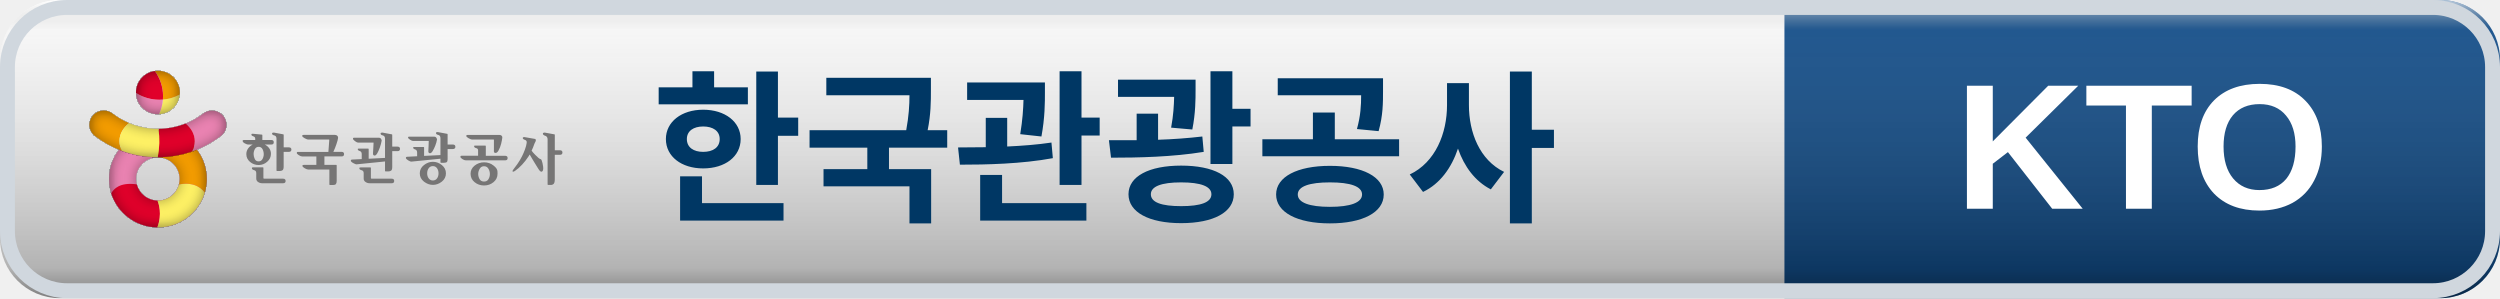
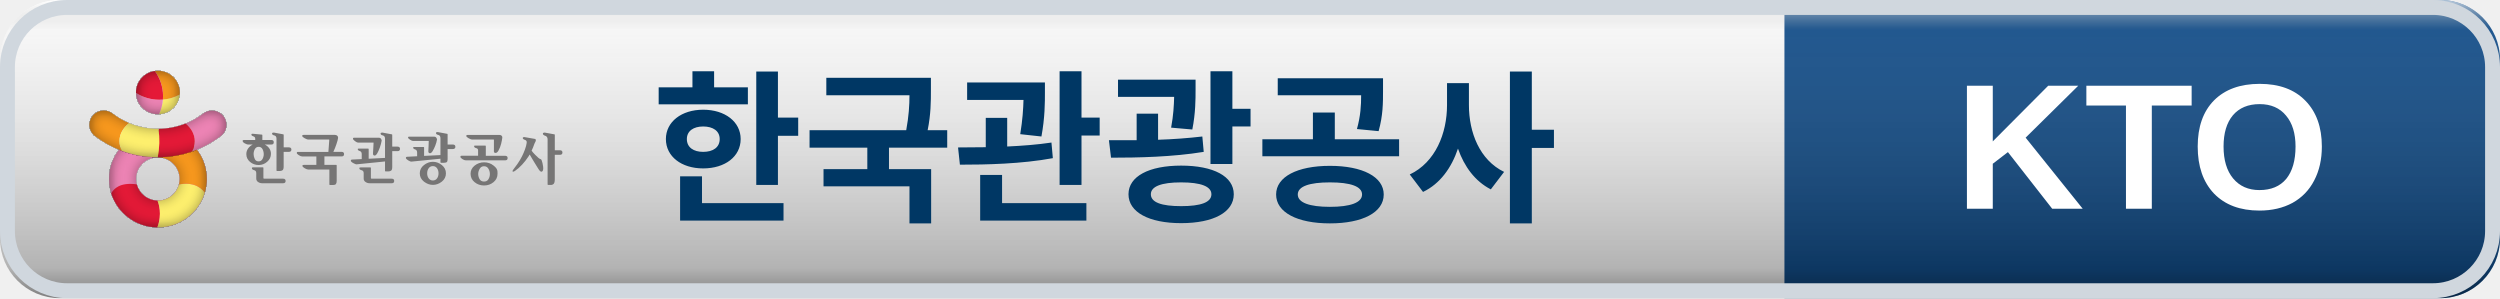
<svg xmlns="http://www.w3.org/2000/svg" width="167.7" height="20" viewBox="0 0 167.7 20" role="img" aria-label="한국관광공사 KTO">
  <defs>
    <clipPath id="badge-shape">
      <rect width="167.7" height="20" rx="4" />
    </clipPath>
  </defs>
  <g clip-path="url(#badge-shape)">
    <rect width="167.7" height="20" rx="4" fill="#ffffff" />
    <path d="M119.7 0h48v20h-48z" fill="#134f8c" />
    <defs>
      <linearGradient id="gloss" x2="0" y2="100%">
        <stop offset="0" stop-color="#fff" stop-opacity=".7" />
        <stop offset=".1" stop-color="#aaa" stop-opacity=".1" />
        <stop offset=".9" stop-color="#000" stop-opacity=".3" />
        <stop offset="1" stop-color="#000" stop-opacity=".5" />
      </linearGradient>
    </defs>
    <rect width="167.7" height="20" rx="4" fill="url(#gloss)" />
  </g>
  <rect x="0.5" y="0.5" width="166.7" height="19" rx="4" fill="none" stroke="#d0d7de" />
  <g transform="translate(6.000 4.750) scale(0.228261)">
    <path fill="#767575" d="M50.82 20.335h2.636q.712-.001.712.665c0 .447-.238.666-.712.666h-1.949c.54.251.983.616 1.318 1.095.344.47.508 1.015.508 1.631 0 .917-.36 1.688-1.089 2.329s-1.572.966-2.521.966a3.84 3.84 0 0 1-2.53-.917q-1.09-.926-1.089-2.288c0-.625.18-1.185.532-1.672a3.6 3.6 0 0 1 1.335-1.136h-1.35c-.197 0-.517-.114-.95-.34-.434-.228-.655-.48-.655-.747 0-.122.049-.195.163-.22.099-.024.189-.032.27-.032h3.267v-.39c0-.348-.188-.576-.565-.697-.369-.122-.557-.284-.557-.503 0-.098.033-.17.099-.203a.6.6 0 0 1 .261-.049l2.694.252c.057 0 .09.016.122.04.033.033.041.073.041.13v1.42zm.294 11.133q-.002.136.058.186c.04.033.106.05.212.05h5.534c.483 0 .729.226.729.673 0 .446-.246.665-.729.665h-6.156q-.663 0-1.203-.365c-.36-.235-.54-.584-.54-1.023v-1.622c0-.455-.213-.739-.639-.844q-.638-.159-.638-.56c0-.122.032-.195.106-.227a.9.9 0 0 1 .287-.04h2.824c.049 0 .098.015.122.04a.2.2 0 0 1 .041.13v2.937zm-2.873-7.01q0 .763.344 1.468.345.692 1.121.69c.508 0 .884-.228 1.138-.674q.379-.68.377-1.444a3.2 3.2 0 0 0-.36-1.477q-.367-.681-1.138-.682c-.5 0-.868.228-1.114.674a3 3 0 0 0-.368 1.444m8.833-1.964h1.498c.516 0 .777.219.777.665q-.002.667-.777.665h-1.498v4.285c0 .576-.107.949-.328 1.103-.22.162-.49.236-.818.236h-.794a.16.16 0 0 1-.115-.05.16.16 0 0 1-.05-.113v-9.323c0-.56-.22-.876-.654-.974-.434-.09-.647-.276-.647-.568q-.001-.183.156-.219.16-.048.368-.049l2.726.511c.057 0 .099.017.123.041.033.033.041.065.041.122v3.668zm13.146 1.329.263-3.513c0-.033 0-.057-.009-.073s-.032-.033-.09-.033h-6.14c-.18 0-.507-.13-.99-.381-.483-.26-.728-.487-.728-.706q.002-.185.139-.235a.8.8 0 0 1 .254-.049h9.225c.279 0 .508.081.688.26.18.17.262.373.237.608-.04.438-.213 1.08-.507 1.915a19 19 0 0 1-.884 2.2h2.406c.5 0 .745.226.745.673 0 .446-.245.673-.745.673H69.05v2.475h3.446a.2.2 0 0 1 .115.04c.033.025.049.074.049.13v4.496c0 .446-.074.763-.221.965-.147.195-.426.292-.819.292h-.95a.16.16 0 0 1-.114-.048.16.16 0 0 1-.049-.114v-4.381h-6.205c-.254 0-.598-.13-1.048-.382-.442-.26-.663-.487-.663-.69 0-.146.05-.235.14-.26q.137-.038.286-.04h3.667V25.17h-4.158c-.287 0-.623-.13-1.007-.381q-.58-.38-.581-.625c0-.13.024-.227.073-.268.041-.048.123-.065.246-.065h8.964zm16.66 2.818-8.424.852c-.164 0-.483-.122-.942-.382q-.697-.379-.696-.697c0-.138.033-.22.099-.268a.6.6 0 0 1 .294-.065l2.808-.138v-1.436c0-.52-.196-.828-.581-.933-.385-.114-.581-.284-.581-.52 0-.089.024-.146.065-.162a.4.4 0 0 1 .18-.032h2.792q.086.002.122.04.04.037.041.122v2.824l4.806-.252v-5.631c0-.56-.213-.876-.655-.974-.426-.09-.647-.276-.647-.568q-.002-.183.156-.219.157-.048.376-.049l2.726.511c.057 0 .098.017.123.041.033.033.04.065.04.122v3.448h1.507c.516 0 .778.228.778.674s-.254.665-.778.665h-1.506v4.617c0 .576-.107.95-.336 1.104-.22.154-.49.235-.827.235h-.794a.16.16 0 0 1-.114-.049.16.16 0 0 1-.05-.113V26.64zm-2.31-2.378c-.286.48-.572.698-.859.641-.295-.048-.417-.3-.376-.746.024-.422.049-.925.09-1.51a81 81 0 0 0 .073-1.55h-4.576c-.188 0-.483-.137-.876-.421q-.599-.426-.597-.73c0-.122.024-.203.082-.236a.4.4 0 0 1 .212-.048h7.319c.442 0 .712.276.827.82a12.5 12.5 0 0 1-.549 2.06q-.391 1.085-.77 1.72m-1.866 7.206q-.002.136.058.186c.04.033.106.05.212.05h5.862c.483 0 .72.226.72.673 0 .446-.237.665-.72.665h-6.492q-.663 0-1.203-.365a1.16 1.16 0 0 1-.549-1.023v-1.606q0-.683-.638-.844-.639-.158-.639-.56.002-.183.115-.219a.7.7 0 0 1 .286-.04h2.825a.2.2 0 0 1 .13.04q.04.036.041.122v2.92zm20.447-5.638-8.49.852c-.237.025-.58-.105-1.014-.373S93 25.798 93 25.595q0-.195.098-.268a.56.56 0 0 1 .295-.065l2.906-.154v-1.063c0-.511-.197-.828-.581-.941-.385-.114-.581-.284-.581-.52q.002-.133.065-.17a.4.4 0 0 1 .18-.032h2.792c.057 0 .098.008.13.04.033.025.041.065.041.122v2.459l4.806-.236V19.81c0-.56-.221-.877-.655-.974-.434-.09-.655-.276-.655-.568 0-.122.049-.195.156-.22a1.3 1.3 0 0 1 .368-.048l2.726.511q.085.002.123.04a.18.18 0 0 1 .041.123v2.986h1.506c.516 0 .778.219.778.665s-.262.665-.778.665h-1.506v2.873q.002.876-.328 1.022-.333.147-.827.146h-.786a.15.15 0 0 1-.114-.048.16.16 0 0 1-.049-.114zm-2.284-2.255q-.43.716-.884.64c-.303-.048-.434-.3-.385-.746q.025-.633.066-1.412c.024-.52.04-.998.049-1.444h-4.61c-.204 0-.507-.122-.883-.365-.385-.252-.582-.455-.582-.617q-.002-.185.082-.235a.43.43 0 0 1 .213-.049h7.384c.442 0 .712.276.827.82a8.7 8.7 0 0 1-.532 1.874 11 11 0 0 1-.745 1.534m.065 3.164c.95 0 1.818.317 2.628.958q1.203.96 1.203 2.434 0 1.473-1.203 2.434c-.81.641-1.678.958-2.628.958q-1.4.002-2.627-.958-1.228-.96-1.228-2.434 0-1.473 1.228-2.434c.818-.641 1.686-.958 2.627-.958m-1.686 3.392q0 .902.467 1.501t1.203.6q.776-.002 1.22-.6c.294-.398.45-.9.45-1.501s-.156-1.104-.45-1.518q-.444-.608-1.22-.608c-.508 0-.909.203-1.212.608-.302.414-.458.917-.458 1.518m14.967-5.149v-1.606c0-.35-.188-.568-.581-.666-.385-.097-.581-.276-.581-.519q.002-.181.115-.203c.073-.008.155-.016.229-.016h2.922q.086.002.123.04.04.038.041.122v2.84h5.665c.491 0 .745.227.745.674 0 .446-.246.665-.745.665h-11.543q-.43.002-1.007-.373-.575-.378-.573-.633c0-.13.025-.22.066-.268q.062-.073.246-.073h4.878zm-1.751-4.77c-.205 0-.549-.13-1.015-.382-.467-.26-.704-.487-.704-.706q.002-.185.139-.235a.8.8 0 0 1 .253-.05h9.333c.278 0 .491.074.654.228s.222.34.205.576c-.041.43-.155 1.023-.335 1.77a8 8 0 0 1-.795 2.044q-.403.706-.916.681c-.344-.008-.483-.292-.418-.835v-2.995q.002-.048-.008-.073c0-.016-.033-.032-.09-.032h-6.303zm3.52 6.677q1.586 0 2.767.95c1.181.95 1.178 1.444 1.178 2.41 0 1.006-.393 1.825-1.178 2.474-.786.65-1.711.974-2.784.974s-1.997-.324-2.783-.974c-.786-.64-1.179-1.468-1.179-2.474 0-.966.409-1.77 1.212-2.41a4.36 4.36 0 0 1 2.767-.95m-1.736 3.425c0 .551.139 1.054.409 1.525q.416.706 1.31.706c.59 0 1.032-.235 1.302-.706.278-.47.409-.974.409-1.525 0-.504-.131-1.007-.409-1.51s-.712-.762-1.302-.762c-.573 0-.998.251-1.285.762-.295.503-.434 1.006-.434 1.51m15.128-5.719q-.087.17-.188.325a7 7 0 0 1-.213.324 17 17 0 0 1-1.817 2.32c-.721.772-1.433 1.397-2.145 1.884-.311.202-.516.251-.63.154-.107-.106-.058-.284.147-.544a33 33 0 0 0 1.253-1.696 18 18 0 0 0 1.334-2.231 18 18 0 0 0 .876-2.037c.262-.738.434-1.363.499-1.89.074-.48-.09-.78-.516-.91-.417-.121-.63-.308-.63-.543q-.002-.17.131-.22a.7.7 0 0 1 .311-.064l2.923.511c.221 0 .352.065.417.179a.57.57 0 0 1 .041.39c-.098.437-.254.445-.458 1.046-.205.6-.459 1.233-.77 1.89.319.422.68.828 1.089 1.234q.615.584.925.876c.254.211.45.325.598.35.139.023.253.129.327.316.205.51.352 1.16.45 1.939.09.779-.033 1.258-.344 1.42-.278.146-.622-.106-1.023-.747a84 84 0 0 1-1.138-1.833 41 41 0 0 0-.753-1.25 34 34 0 0 0-.696-1.193m7.376-1.25h1.506c.491 0 .745.228.745.674s-.254.665-.745.665h-1.506v7.19c0 .681-.106 1.12-.327 1.347a1.12 1.12 0 0 1-.827.324h-.786a.2.2 0 0 1-.123-.049.16.16 0 0 1-.049-.113V20.165c0-.568-.229-.925-.696-1.071q-.687-.219-.687-.633-.002-.183.155-.244c.106-.04.229-.065.377-.065l2.807.511c.058 0 .099.017.123.041a.18.18 0 0 1 .041.122v4.52z" />
    <g filter="url(#a)">
-       <path fill="#eb83b2" d="M20.114 17.559c-7.925 0-14.343 6.37-14.343 14.216 0 7.855 6.427 14.224 14.343 14.224 7.924 0 14.35-6.37 14.35-14.224-.008-7.847-6.426-14.216-14.35-14.216m0 20.594c-3.586 0-6.427-2.84-6.427-6.378 0-3.522 2.882-6.37 6.427-6.37 3.552 0 6.434 2.856 6.434 6.37-.008 3.522-2.882 6.378-6.434 6.378" />
-       <path fill="#e1002a" d="M6.41 36.004c1.801 5.753 7.18 9.932 13.556 9.997 1.433-3.781.5-6.735.041-7.846a6.405 6.405 0 0 1-6.107-4.78c-4.944-.722-6.819 1.355-7.49 2.63" />
-       <path fill="#fff265" d="M20.121 46c6.508 0 12.001-4.31 13.753-10.2-.475-.714-2.603-3.36-7.54-2.402a6.41 6.41 0 0 1-6.213 4.755h-.123c.262.633 1.466 3.903-.049 7.846z" />
-       <path fill="#f49c00" d="M20.113 17.559h-.04v7.846h.04c3.553 0 6.435 2.856 6.435 6.37 0 .64-.099 1.25-.27 1.826.024-.073.049-.138.065-.211 4.912-.95 7.048 1.68 7.54 2.401.376-1.273.58-2.62.58-4.016-.008-7.847-6.426-14.216-14.35-14.216" />
+       <path fill="#ee84b5" d="M20.114 17.559c-7.925 0-14.343 6.37-14.343 14.216 0 7.855 6.427 14.224 14.343 14.224 7.924 0 14.35-6.37 14.35-14.224-.008-7.847-6.426-14.216-14.35-14.216m0 20.594c-3.586 0-6.427-2.84-6.427-6.378 0-3.522 2.882-6.37 6.427-6.37 3.552 0 6.434 2.856 6.434 6.37-.008 3.522-2.882 6.378-6.434 6.378" />
+       <path fill="#e51937" d="M6.41 36.004c1.801 5.753 7.18 9.932 13.556 9.997 1.433-3.781.5-6.735.041-7.846a6.405 6.405 0 0 1-6.107-4.78c-4.944-.722-6.819 1.355-7.49 2.63" />
+       <path fill="#fff16e" d="M20.121 46c6.508 0 12.001-4.31 13.753-10.2-.475-.714-2.603-3.36-7.54-2.402a6.41 6.41 0 0 1-6.213 4.755h-.123c.262.633 1.466 3.903-.049 7.846z" />
+       <path fill="#f8981d" d="M20.113 17.559h-.04v7.846h.04c3.553 0 6.435 2.856 6.435 6.37 0 .64-.099 1.25-.27 1.826.024-.073.049-.138.065-.211 4.912-.95 7.048 1.68 7.54 2.401.376-1.273.58-2.62.58-4.016-.008-7.847-6.426-14.216-14.35-14.216" />
    </g>
    <g filter="url(#b)">
-       <path fill="#fff265" d="M20.45 12.74c3.184-.162 5.754-2.62 6.057-5.736a12.7 12.7 0 0 1-4.928 1.452 12.2 12.2 0 0 1-1.13 4.285" />
-       <path fill="#f49c00" d="M20.114 0c-.303 0-.606.024-.9.065a12.47 12.47 0 0 1 2.373 8.382 12.5 12.5 0 0 0 4.928-1.452c.025-.203.033-.414.033-.625C26.54 2.856 23.666 0 20.114 0" />
-       <path fill="#eb83b2" d="M20.515 8.496c-2.513 0-4.855-.73-6.828-1.988.074 3.456 2.923 6.232 6.427 6.232.114 0 .229 0 .335-.009a12.4 12.4 0 0 0 1.13-4.292 9 9 0 0 1-1.064.057" />
-       <path fill="#e1002a" d="M13.688 6.371v.138a12.73 12.73 0 0 0 6.827 1.988q.542 0 1.072-.049.04-.498.041-.998c0-2.758-.9-5.306-2.415-7.384-3.127.43-5.526 3.092-5.526 6.305" />
+       <path fill="#fff16e" d="M20.45 12.74c3.184-.162 5.754-2.62 6.057-5.736a12.7 12.7 0 0 1-4.928 1.452 12.2 12.2 0 0 1-1.13 4.285" />
+       <path fill="#f8981d" d="M20.114 0c-.303 0-.606.024-.9.065a12.47 12.47 0 0 1 2.373 8.382 12.5 12.5 0 0 0 4.928-1.452c.025-.203.033-.414.033-.625C26.54 2.856 23.666 0 20.114 0" />
+       <path fill="#ee84b5" d="M20.515 8.496c-2.513 0-4.855-.73-6.828-1.988.074 3.456 2.923 6.232 6.427 6.232.114 0 .229 0 .335-.009a12.4 12.4 0 0 0 1.13-4.292 9 9 0 0 1-1.064.057" />
+       <path fill="#e51937" d="M13.688 6.371v.138a12.73 12.73 0 0 0 6.827 1.988q.542 0 1.072-.049.04-.498.041-.998c0-2.758-.9-5.306-2.415-7.384-3.127.43-5.526 3.092-5.526 6.305" />
    </g>
    <g filter="url(#c)">
-       <path fill="#eb83b2" d="M36.003 11.7a4.2 4.2 0 0 0-2.71.981 22 22 0 0 1-5.01 2.816c1.662 1.387 2.669 3.197 2.669 5.177 0 1.07-.295 2.093-.827 3.026a30.4 30.4 0 0 0 8.677-4.706 4.15 4.15 0 0 0 1.425-3.124c0-2.313-1.891-4.179-4.224-4.17" />
-       <path fill="#f49c00" d="M11.633 15.368a21.8 21.8 0 0 1-4.7-2.694 4.23 4.23 0 0 0-2.725-.99C1.883 11.684 0 13.558 0 15.863a4.17 4.17 0 0 0 1.883 3.472 30 30 0 0 0 7.302 4.041c.123.049.237.09.36.13-.467-.884-.729-1.842-.729-2.84 0-2.028 1.065-3.895 2.816-5.299" />
-       <path fill="#e1002a" d="M28.291 15.496a22 22 0 0 1-7.998 1.566 26 26 0 0 1 .238 3.505c0 1.656-.156 3.27-.459 4.812h.05c3.503 0 6.868-.6 10.003-1.68.532-.933.827-1.955.827-3.026 0-1.98-1.007-3.79-2.66-5.177" />
-       <path fill="#fff265" d="M11.633 15.367c-1.752 1.412-2.824 3.27-2.824 5.307 0 .998.262 1.956.728 2.84a30.6 30.6 0 0 0 10.536 1.866 25.7 25.7 0 0 0 .22-8.317h-.155c-3.02.008-5.886-.6-8.505-1.696" />
+       <path fill="#ee84b5" d="M36.003 11.7a4.2 4.2 0 0 0-2.71.981 22 22 0 0 1-5.01 2.816c1.662 1.387 2.669 3.197 2.669 5.177 0 1.07-.295 2.093-.827 3.026a30.4 30.4 0 0 0 8.677-4.706 4.15 4.15 0 0 0 1.425-3.124c0-2.313-1.891-4.179-4.224-4.17" />
+       <path fill="#f8981d" d="M11.633 15.368a21.8 21.8 0 0 1-4.7-2.694 4.23 4.23 0 0 0-2.725-.99C1.883 11.684 0 13.558 0 15.863a4.17 4.17 0 0 0 1.883 3.472 30 30 0 0 0 7.302 4.041c.123.049.237.09.36.13-.467-.884-.729-1.842-.729-2.84 0-2.028 1.065-3.895 2.816-5.299" />
+       <path fill="#e51937" d="M28.291 15.496a22 22 0 0 1-7.998 1.566 26 26 0 0 1 .238 3.505c0 1.656-.156 3.27-.459 4.812h.05c3.503 0 6.868-.6 10.003-1.68.532-.933.827-1.955.827-3.026 0-1.98-1.007-3.79-2.66-5.177" />
+       <path fill="#fff16e" d="M11.633 15.367c-1.752 1.412-2.824 3.27-2.824 5.307 0 .998.262 1.956.728 2.84a30.6 30.6 0 0 0 10.536 1.866 25.7 25.7 0 0 0 .22-8.317h-.155c-3.02.008-5.886-.6-8.505-1.696" />
    </g>
    <defs>
      <filter id="a" width="28.692" height="28.442" x="5.771" y="17.559" color-interpolation-filters="sRGB" filterUnits="userSpaceOnUse">
        <feFlood flood-opacity="0" result="BackgroundImageFix" />
        <feBlend in="SourceGraphic" in2="BackgroundImageFix" result="shape" />
        <feColorMatrix in="SourceAlpha" result="hardAlpha" values="0 0 0 0 0 0 0 0 0 0 0 0 0 0 0 0 0 0 127 0" />
        <feOffset />
        <feGaussianBlur stdDeviation="2" />
        <feComposite in2="hardAlpha" k2="-1" k3="1" operator="arithmetic" />
        <feColorMatrix values="0 0 0 0 0 0 0 0 0 0 0 0 0 0 0 0 0 0 0.4 0" />
        <feBlend in2="shape" result="effect1_innerShadow_792_2334" />
      </filter>
      <filter id="b" width="12.86" height="12.741" x="13.688" y="0" color-interpolation-filters="sRGB" filterUnits="userSpaceOnUse">
        <feFlood flood-opacity="0" result="BackgroundImageFix" />
        <feBlend in="SourceGraphic" in2="BackgroundImageFix" result="shape" />
        <feColorMatrix in="SourceAlpha" result="hardAlpha" values="0 0 0 0 0 0 0 0 0 0 0 0 0 0 0 0 0 0 127 0" />
        <feOffset />
        <feGaussianBlur stdDeviation="2" />
        <feComposite in2="hardAlpha" k2="-1" k3="1" operator="arithmetic" />
        <feColorMatrix values="0 0 0 0 0 0 0 0 0 0 0 0 0 0 0 0 0 0 0.4 0" />
        <feBlend in2="shape" result="effect1_innerShadow_792_2334" />
      </filter>
      <filter id="c" width="40.227" height="13.697" x="0" y="11.684" color-interpolation-filters="sRGB" filterUnits="userSpaceOnUse">
        <feFlood flood-opacity="0" result="BackgroundImageFix" />
        <feBlend in="SourceGraphic" in2="BackgroundImageFix" result="shape" />
        <feColorMatrix in="SourceAlpha" result="hardAlpha" values="0 0 0 0 0 0 0 0 0 0 0 0 0 0 0 0 0 0 127 0" />
        <feOffset />
        <feGaussianBlur stdDeviation="2" />
        <feComposite in2="hardAlpha" k2="-1" k3="1" operator="arithmetic" />
        <feColorMatrix values="0 0 0 0 0 0 0 0 0 0 0 0 0 0 0 0 0 0 0.4 0" />
        <feBlend in2="shape" result="effect1_innerShadow_792_2334" />
      </filter>
    </defs>
  </g>
  <text x="43.73" y="14" fill="#003764" font-family="-apple-system, BlinkMacSystemFont, 'Segoe UI', 'Noto Sans KR', 'Malgun Gothic', Arial, sans-serif" font-size="11" font-weight="600">한국관광공사</text>
  <text x="143.7" y="14" fill="#ffffff" text-anchor="middle" font-family="Arial, Helvetica, sans-serif" font-size="12" font-weight="700">KTO</text>
</svg>
